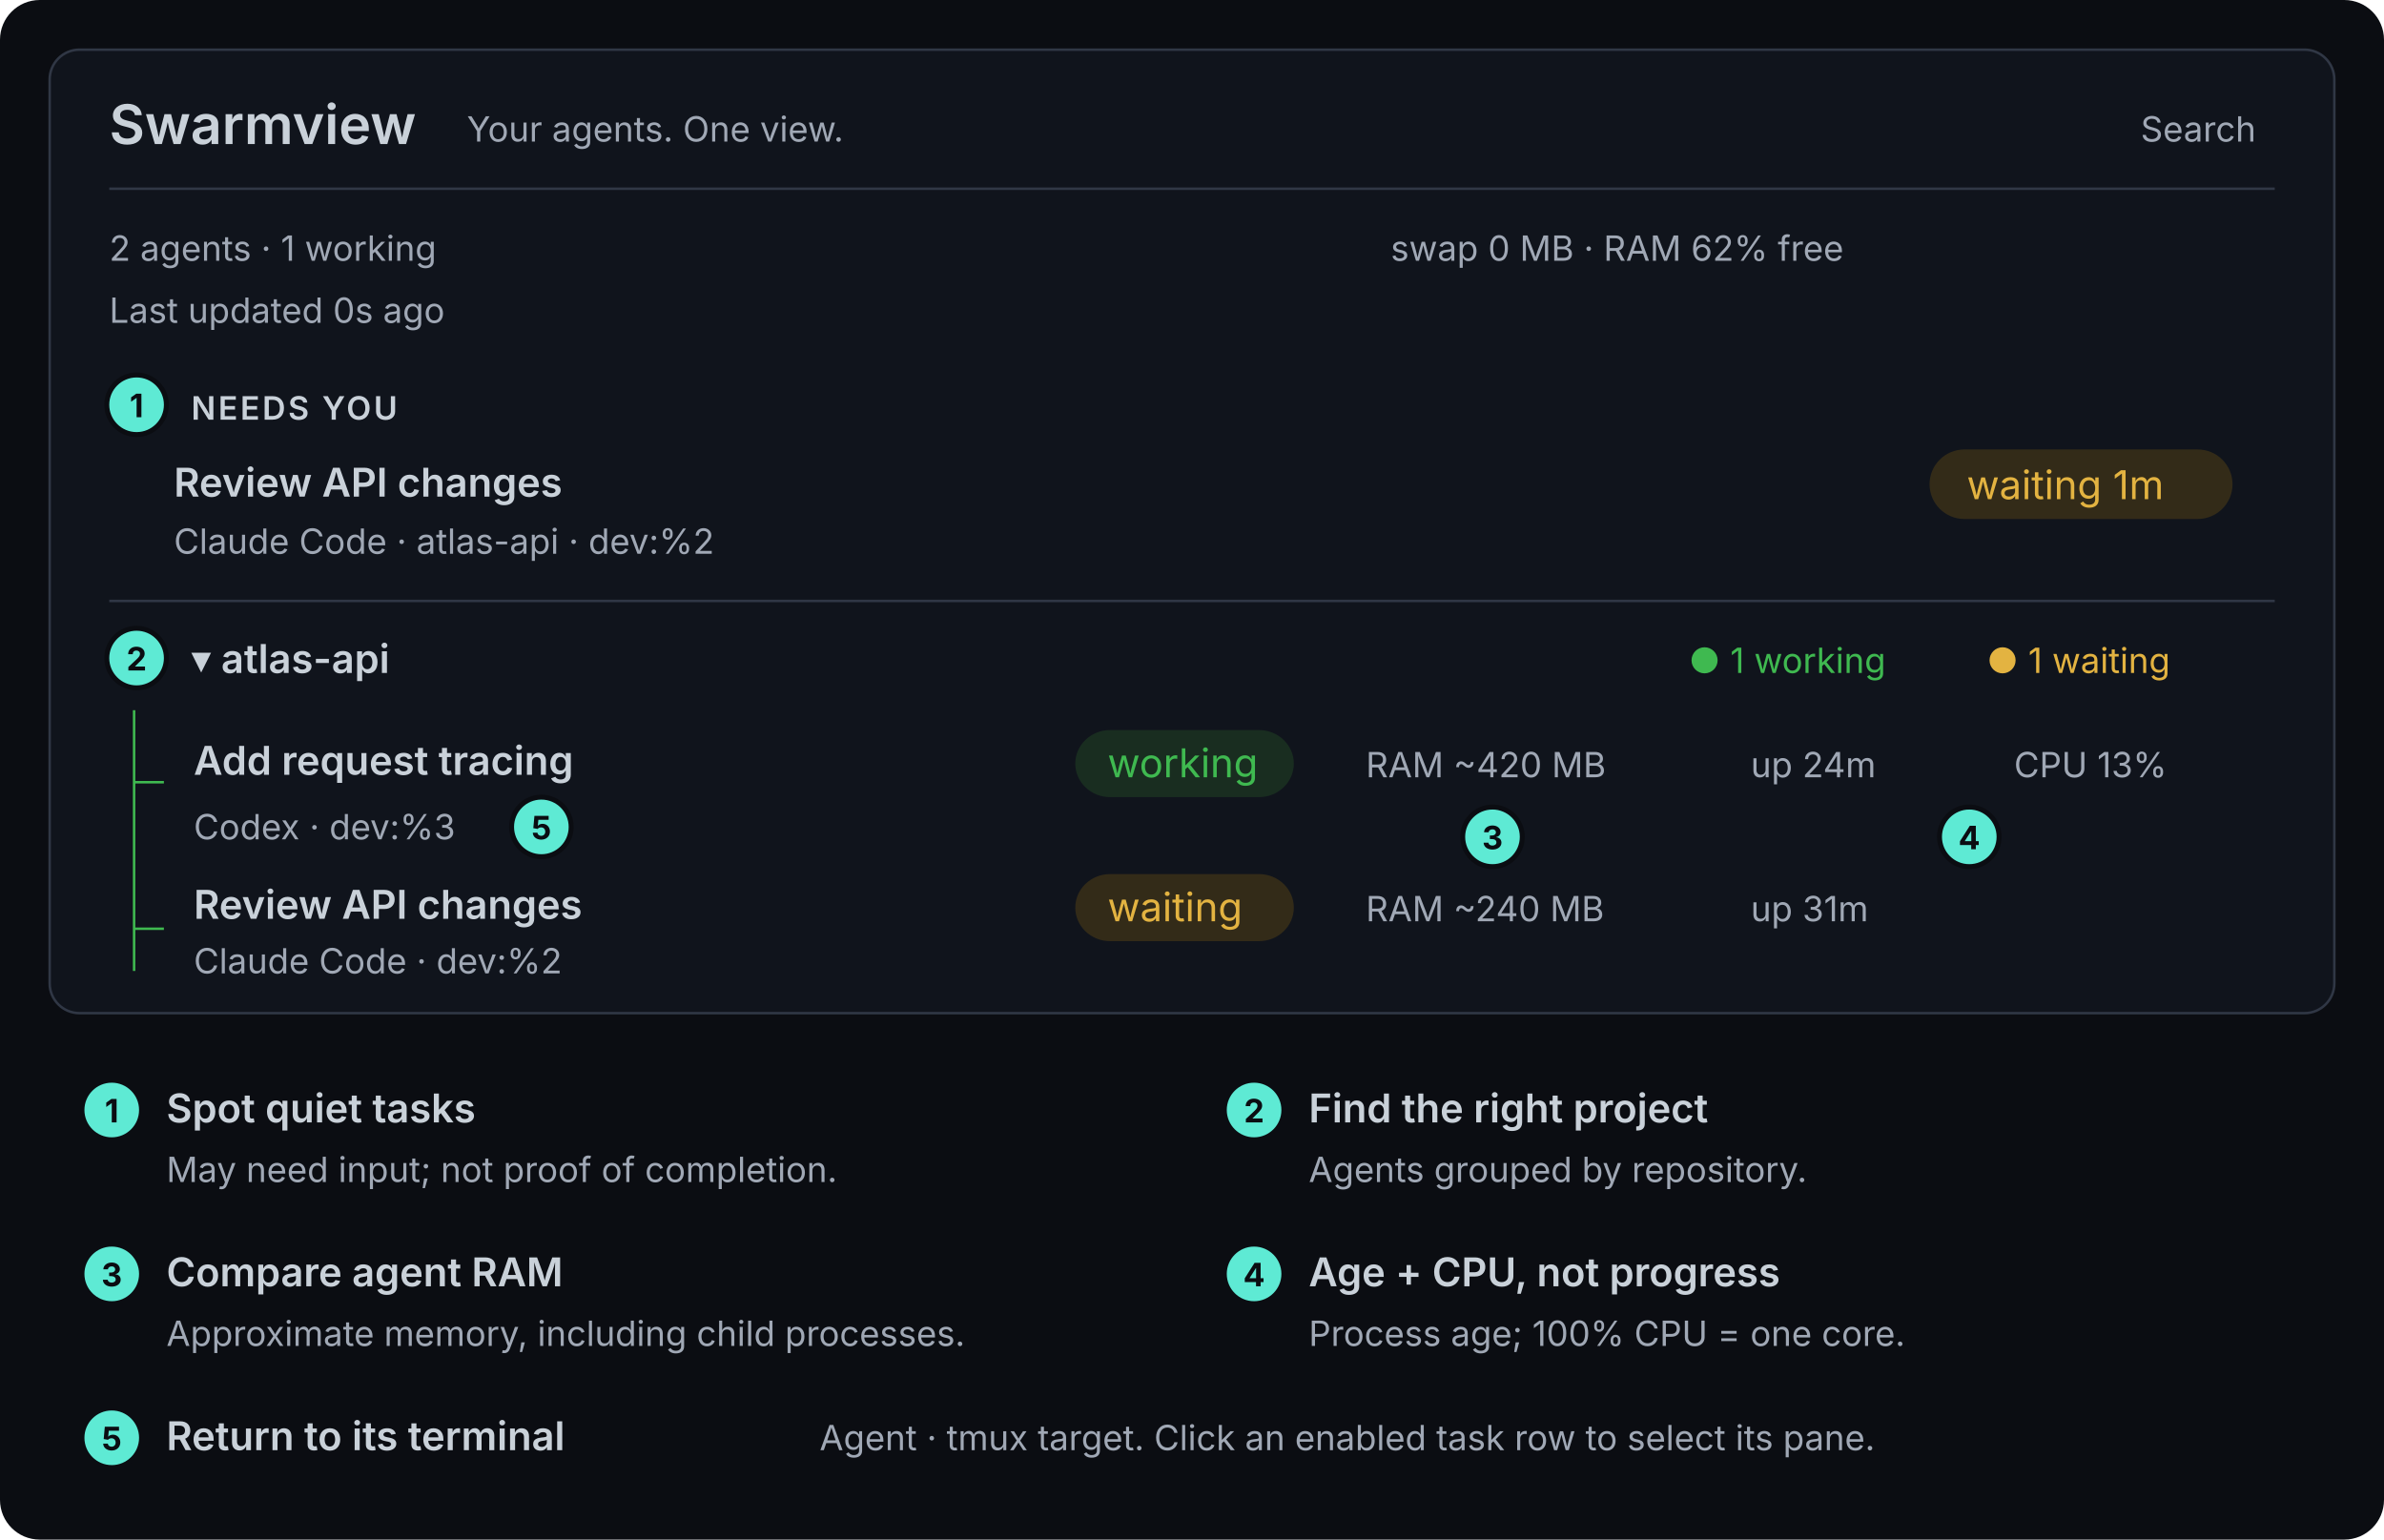
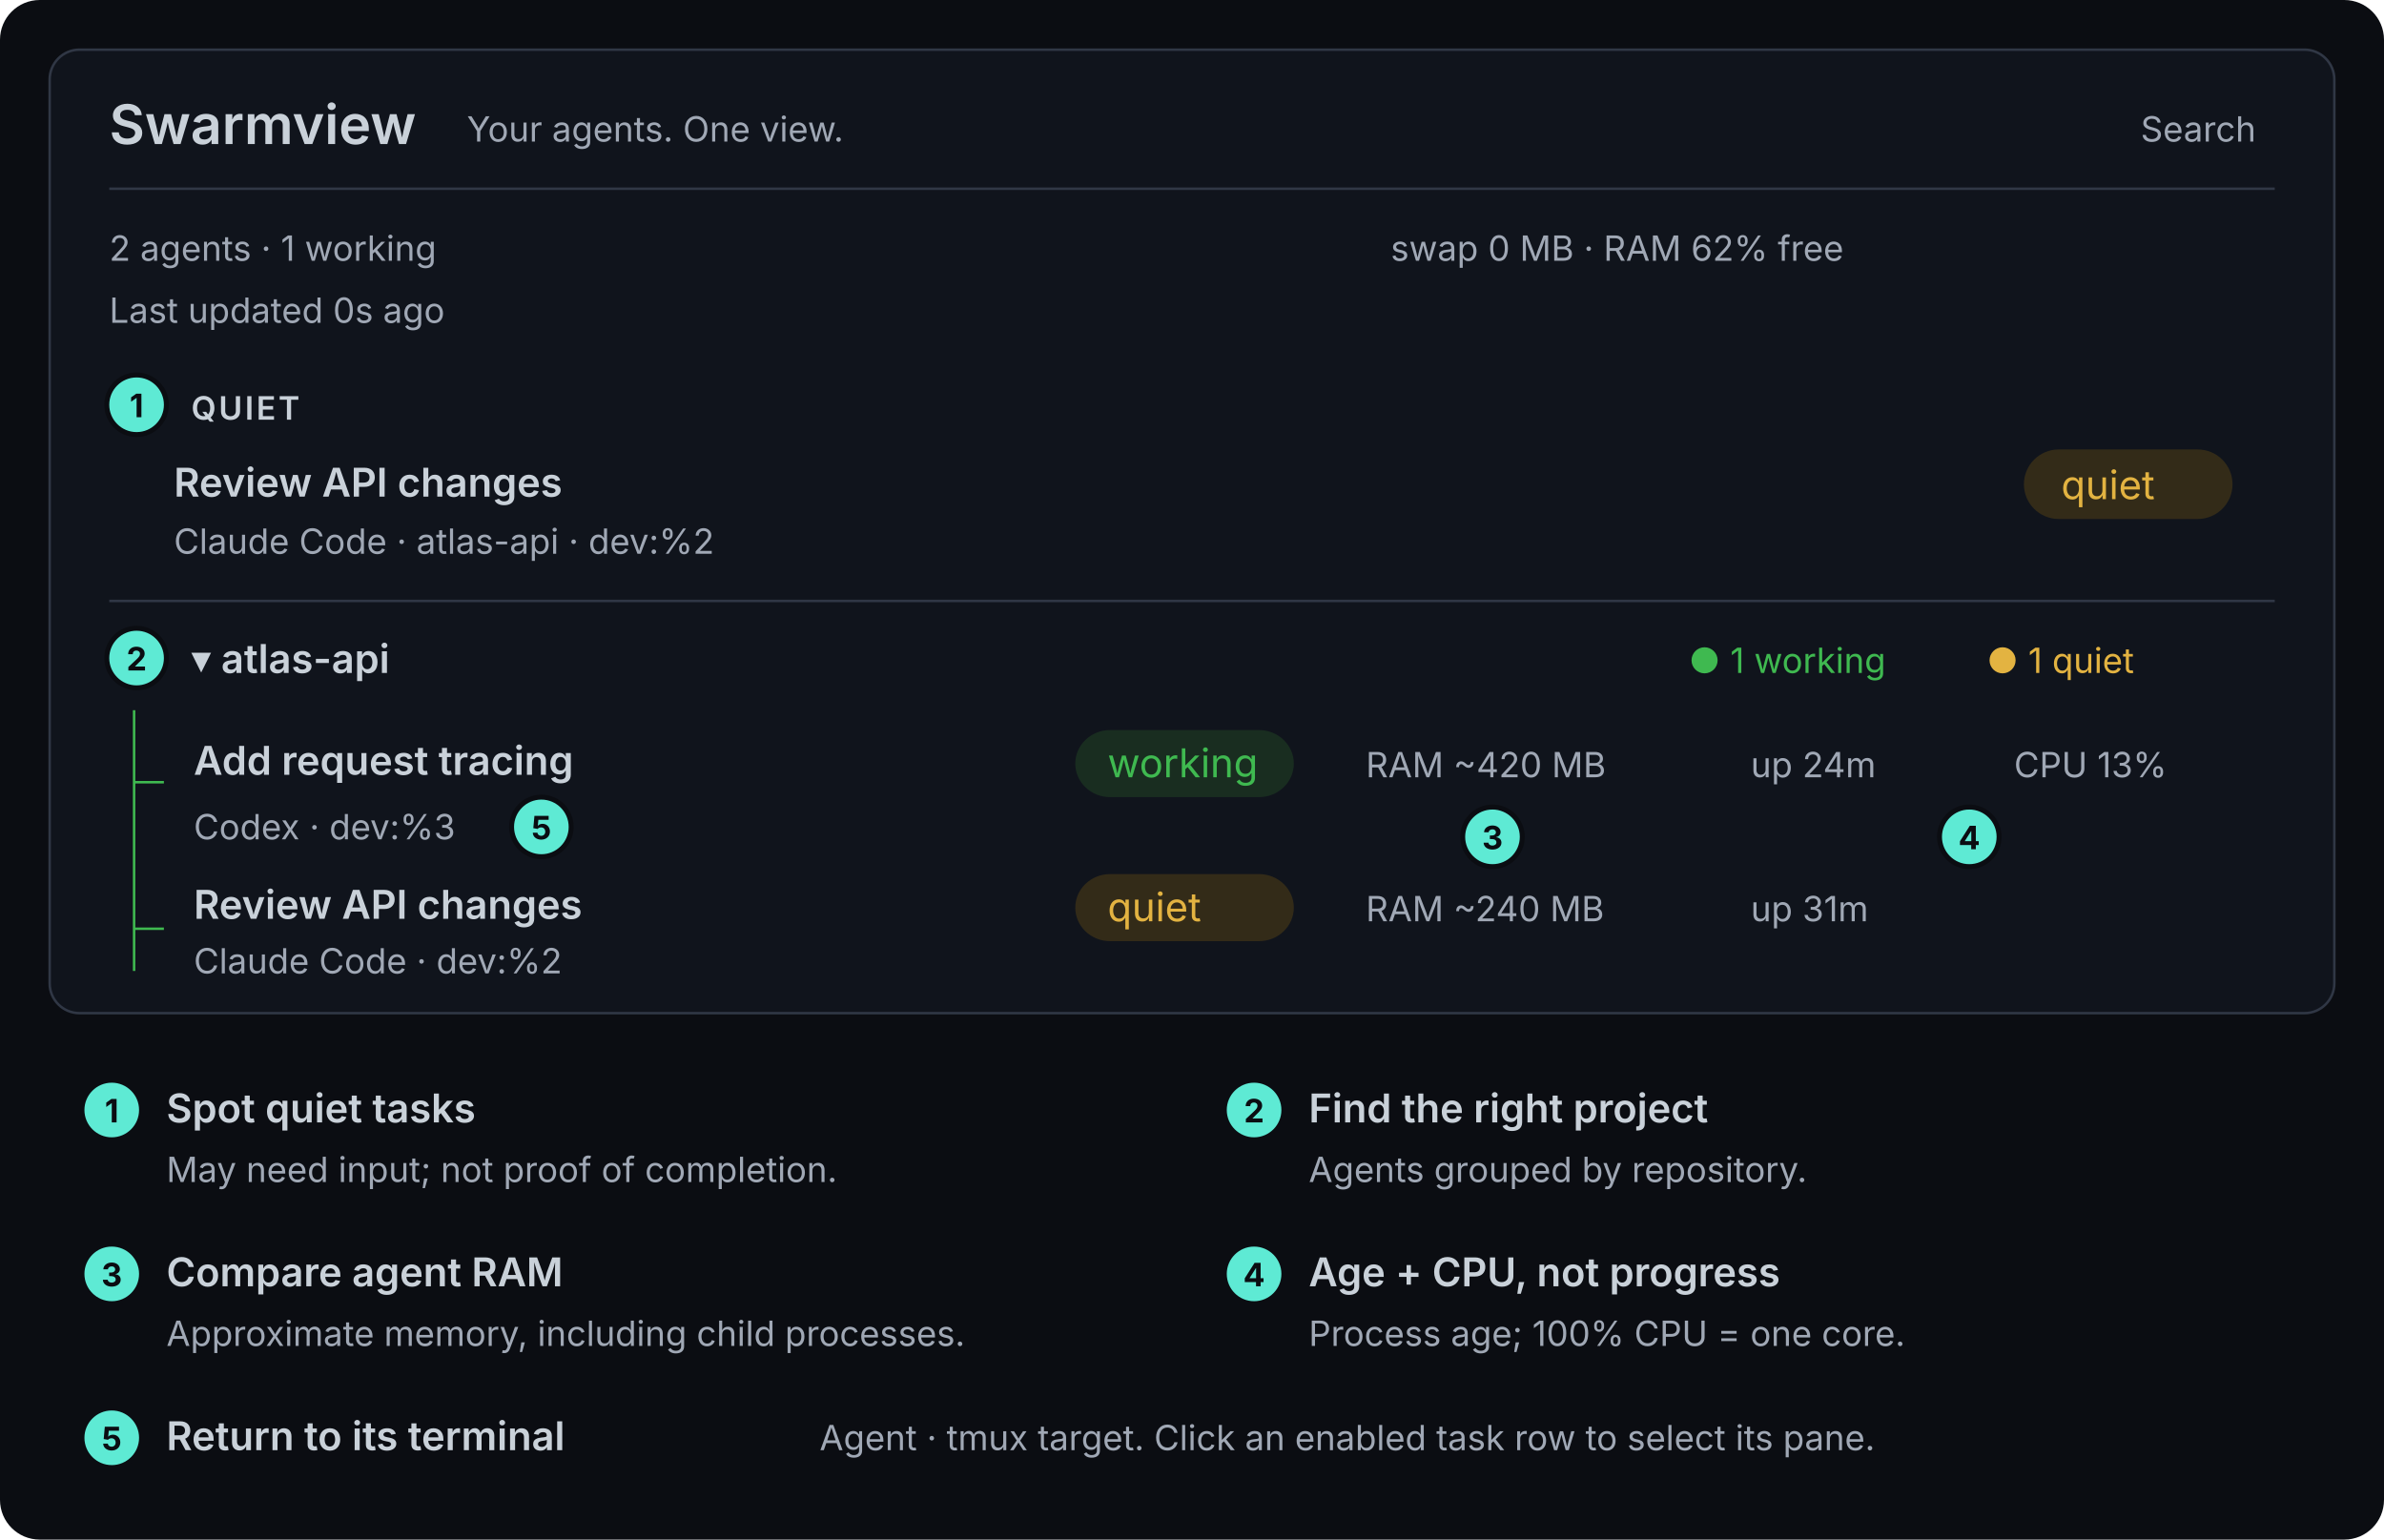
<svg xmlns="http://www.w3.org/2000/svg" width="960" height="620" viewBox="0 0 960 620" role="img" aria-labelledby="title desc">
  <style>
    text { font-family: -apple-system, BlinkMacSystemFont, 'Segoe UI', sans-serif; fill: #c9d1d9; font-size: 16px; }
    .muted { fill: #a0a8b5; font-size: 14px; }
    .heading { font-weight: 600; }
    .green { fill: #3fb950; }
    .amber { fill: #e3b341; }
    .number { fill: #5eead4; stroke: #0b0d12; stroke-width: 2; }
    .digit { fill: #0b0d12; font-size: 13px; font-weight: 700; text-anchor: middle; }
    .rule { stroke: #303745; fill: none; }
  </style>
  <rect width="960" height="620" rx="16" fill="#0b0d12" />
  <rect x="20" y="20" width="920" height="388" rx="12" fill="#10141c" stroke="#303745" />
  <text x="44" y="58" class="heading" style="font-size:22px">Swarmview</text>
  <text x="188" y="57" class="muted">Your agents. One view.</text>
  <text x="862" y="57" class="muted">Search</text>
  <path d="M44 76H916" class="rule" />
  <text x="44" y="105" class="muted">2 agents · 1 working</text>
  <text x="560" y="105" class="muted">swap 0 MB · RAM 62% free</text>
  <text x="44" y="130" class="muted">Last updated 0s ago</text>
  <circle cx="55" cy="163" r="12" class="number" />
  <text x="55" y="168" class="digit">1</text>
-   <text x="77" y="169" class="heading" style="font-size:13px;letter-spacing:1px">NEEDS YOU</text>
+   <text x="77" y="169" class="heading" style="font-size:13px;letter-spacing:1px">QUIET</text>
  <text x="70" y="200" class="heading">Review API changes</text>
  <text x="70" y="223" class="muted">Claude Code · atlas-api · dev:%2</text>
-   <rect x="777" y="181" width="122" height="28" rx="14" fill="#332b18" />
-   <text x="792" y="201" class="amber">waiting 1m</text>
+   <rect x="815" y="181" width="84" height="28" rx="14" fill="#332b18" />
+   <text x="830" y="201" class="amber">quiet</text>
  <path d="M44 242H916" class="rule" />
  <circle cx="55" cy="265" r="12" class="number" />
  <text x="55" y="270" class="digit">2</text>
  <text x="77" y="271" class="heading">▾ atlas-api</text>
  <text x="680" y="271" class="green" style="font-size:14px">● 1 working</text>
-   <text x="800" y="271" class="amber" style="font-size:14px">● 1 waiting</text>
+   <text x="800" y="271" class="amber" style="font-size:14px">● 1 quiet</text>
  <path d="M54 286V391M54 315H66M54 374H66" stroke="#3fb950" fill="none" />
  <text x="78" y="312" class="heading">Add request tracing</text>
  <text x="78" y="338" class="muted">Codex · dev:%3</text>
  <circle cx="218" cy="333" r="12" class="number" />
  <text x="218" y="338" class="digit">5</text>
  <rect x="433" y="294" width="88" height="27" rx="14" fill="#192d20" />
  <text x="446" y="313" class="green">working</text>
  <text x="550" y="313" class="muted">RAM ~420 MB</text>
  <circle cx="601" cy="337" r="12" class="number" />
  <text x="601" y="342" class="digit">3</text>
  <text x="705" y="313" class="muted">up 24m</text>
  <text x="811" y="313" class="muted">CPU 13%</text>
  <circle cx="793" cy="337" r="12" class="number" />
  <text x="793" y="342" class="digit">4</text>
  <text x="78" y="370" class="heading">Review API changes</text>
  <text x="78" y="392" class="muted">Claude Code · dev:%2</text>
  <rect x="433" y="352" width="88" height="27" rx="14" fill="#332b18" />
-   <text x="446" y="371" class="amber">waiting</text>
+   <text x="446" y="371" class="amber">quiet</text>
  <text x="550" y="371" class="muted">RAM ~240 MB</text>
  <text x="705" y="371" class="muted">up 31m</text>
  <circle cx="45" cy="447" r="12" class="number" />
  <text x="45" y="452" class="digit">1</text>
  <text x="67" y="452" class="heading">Spot quiet tasks</text>
  <text x="67" y="476" class="muted">May need input; not proof of completion.</text>
  <circle cx="505" cy="447" r="12" class="number" />
  <text x="505" y="452" class="digit">2</text>
  <text x="527" y="452" class="heading">Find the right project</text>
  <text x="527" y="476" class="muted">Agents grouped by repository.</text>
  <circle cx="45" cy="513" r="12" class="number" />
  <text x="45" y="518" class="digit">3</text>
  <text x="67" y="518" class="heading">Compare agent RAM</text>
  <text x="67" y="542" class="muted">Approximate memory, including child processes.</text>
  <circle cx="505" cy="513" r="12" class="number" />
  <text x="505" y="518" class="digit">4</text>
  <text x="527" y="518" class="heading">Age + CPU, not progress</text>
  <text x="527" y="542" class="muted">Process age; 100% CPU = one core.</text>
  <circle cx="45" cy="579" r="12" class="number" />
  <text x="45" y="584" class="digit">5</text>
  <text x="67" y="584" class="heading">Return to its terminal</text>
  <text x="330" y="584" class="muted">Agent · tmux target. Click an enabled task row to select its pane.</text>
</svg>
